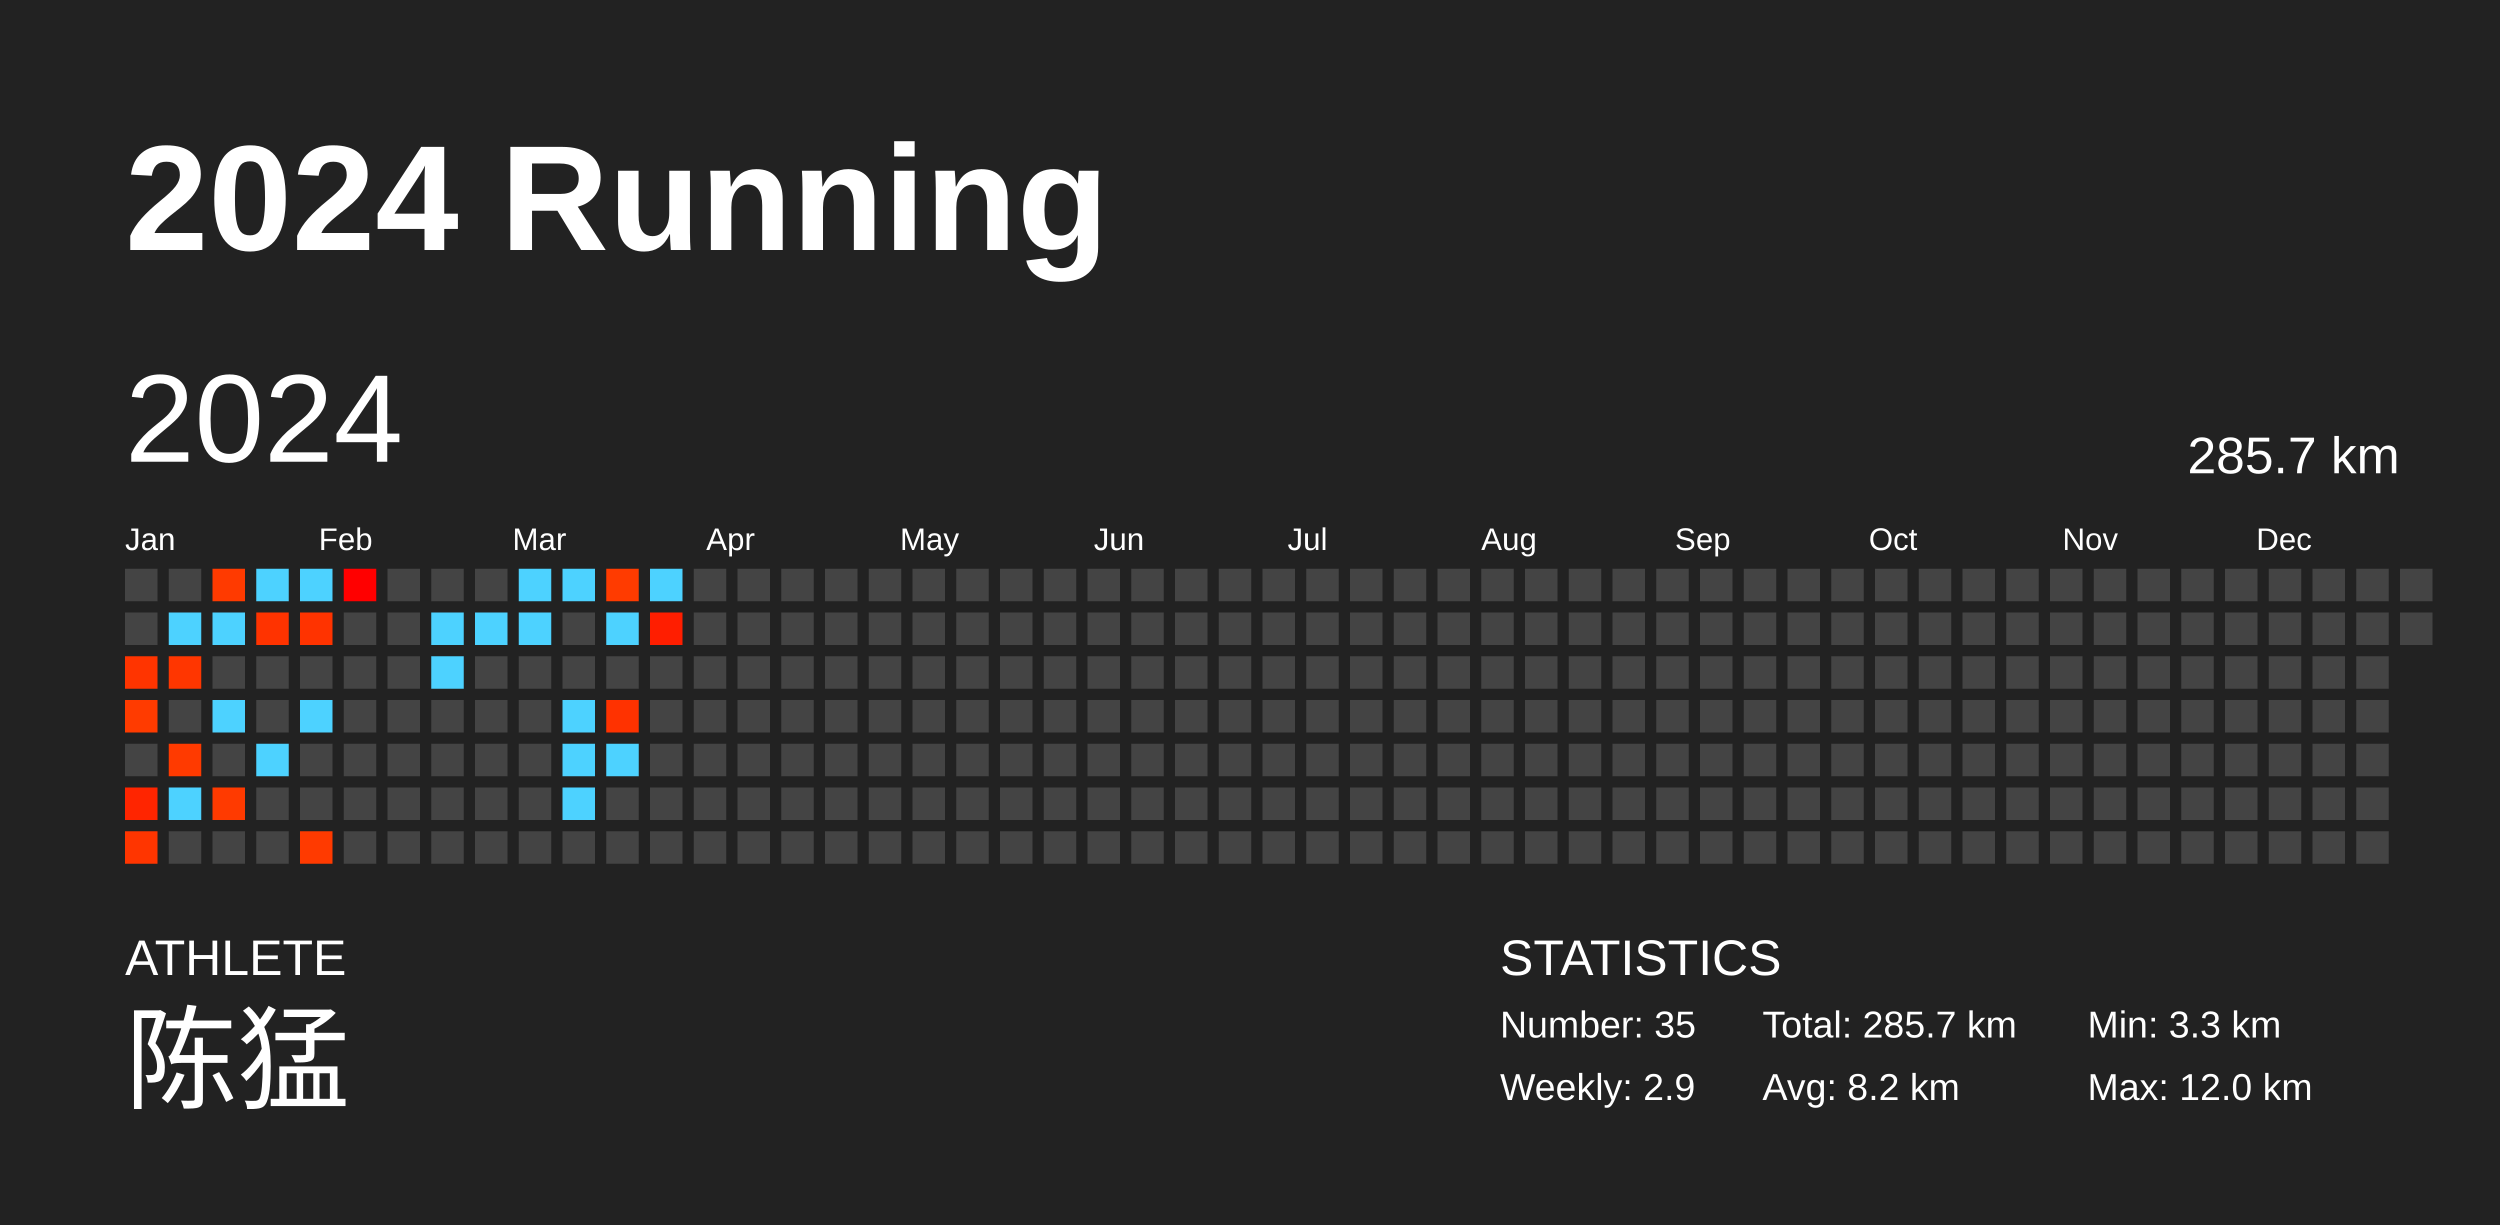
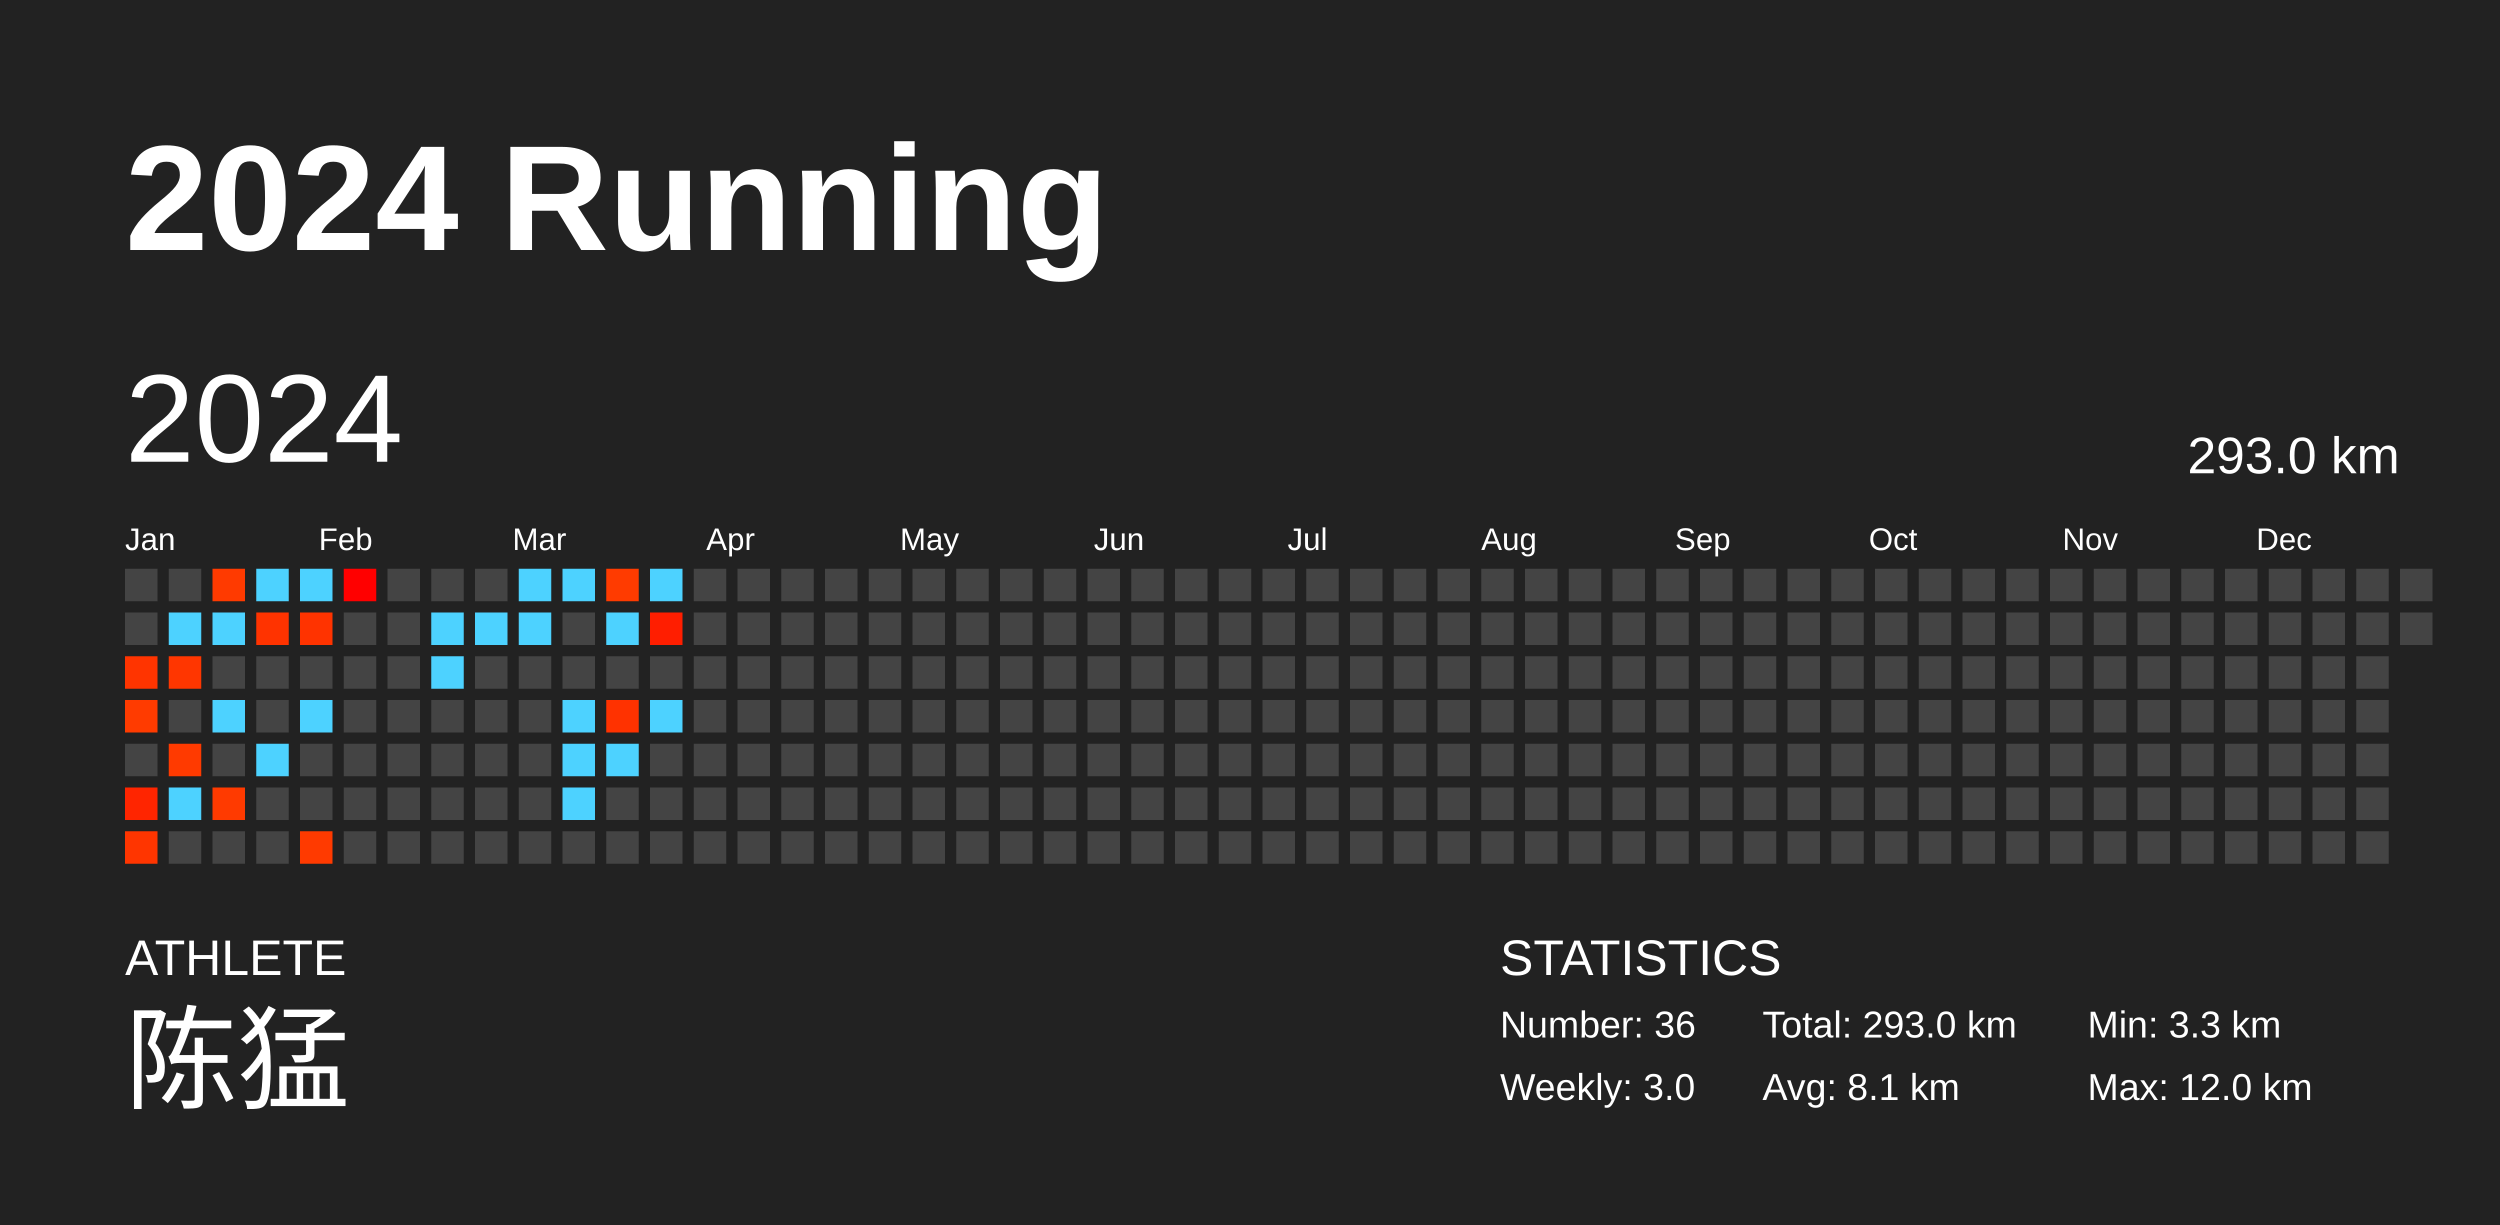
<svg xmlns="http://www.w3.org/2000/svg" baseProfile="full" height="98mm" version="1.1" viewBox="0,0,200,98" width="200mm">
  <defs />
  <rect fill="#222222" height="98" width="200" x="0" y="0" />
  <text fill="#FFFFFF" style="font-size:12px; font-family:Arial; font-weight:bold;" x="10" y="20">2024 Running</text>
  <text fill="#FFFFFF" style="font-size:4px; font-family:Arial" x="10" y="78">ATHLETE</text>
  <text fill="#FFFFFF" style="font-size:9px; font-family:Arial" x="10" y="88">陈猛</text>
  <text fill="#FFFFFF" style="font-size:4px; font-family:Arial" x="120" y="78">STATISTICS</text>
-   <text fill="#FFFFFF" style="font-size:3px; font-family:Arial" x="120" y="83">Number: 35</text>
-   <text fill="#FFFFFF" style="font-size:3px; font-family:Arial" x="120" y="88">Weekly: 2.9</text>
-   <text fill="#FFFFFF" style="font-size:3px; font-family:Arial" x="141" y="83">Total: 285.7 km</text>
-   <text fill="#FFFFFF" style="font-size:3px; font-family:Arial" x="141" y="88">Avg: 8.2 km</text>
+   <text fill="#FFFFFF" style="font-size:3px; font-family:Arial" x="120" y="83">Number: 36</text>
+   <text fill="#FFFFFF" style="font-size:3px; font-family:Arial" x="120" y="88">Weekly: 3.0</text>
+   <text fill="#FFFFFF" style="font-size:3px; font-family:Arial" x="141" y="83">Total: 293.0 km</text>
+   <text fill="#FFFFFF" style="font-size:3px; font-family:Arial" x="141" y="88">Avg: 8.1 km</text>
  <text fill="#FFFFFF" style="font-size:3px; font-family:Arial" x="167" y="83">Min: 3.3 km</text>
  <text fill="#FFFFFF" style="font-size:3px; font-family:Arial" x="167" y="88">Max: 12.0 km</text>
  <text dominant-baseline="hanging" fill="#FFFFFF" style="font-size:10.0px; font-family:Arial;" x="10" y="30">2024</text>
-   <text dominant-baseline="hanging" fill="#FFFFFF" style="font-size:4.125px; font-family:Arial;" x="175" y="35">285.7 km</text>
+   <text dominant-baseline="hanging" fill="#FFFFFF" style="font-size:4.125px; font-family:Arial;" x="175" y="35">293.0 km</text>
  <text fill="#FFFFFF" style="font-size:2.5px; font-family:Arial" x="10.0" y="44">Jan</text>
  <text fill="#FFFFFF" style="font-size:2.5px; font-family:Arial" x="25.5" y="44">Feb</text>
  <text fill="#FFFFFF" style="font-size:2.5px; font-family:Arial" x="41.0" y="44">Mar</text>
  <text fill="#FFFFFF" style="font-size:2.5px; font-family:Arial" x="56.5" y="44">Apr</text>
  <text fill="#FFFFFF" style="font-size:2.5px; font-family:Arial" x="72.0" y="44">May</text>
  <text fill="#FFFFFF" style="font-size:2.5px; font-family:Arial" x="87.5" y="44">Jun</text>
  <text fill="#FFFFFF" style="font-size:2.5px; font-family:Arial" x="103.0" y="44">Jul</text>
  <text fill="#FFFFFF" style="font-size:2.5px; font-family:Arial" x="118.5" y="44">Aug</text>
  <text fill="#FFFFFF" style="font-size:2.5px; font-family:Arial" x="134.0" y="44">Sep</text>
  <text fill="#FFFFFF" style="font-size:2.5px; font-family:Arial" x="149.5" y="44">Oct</text>
  <text fill="#FFFFFF" style="font-size:2.5px; font-family:Arial" x="165.0" y="44">Nov</text>
  <text fill="#FFFFFF" style="font-size:2.5px; font-family:Arial" x="180.5" y="44">Dec</text>
  <rect fill="#444444" height="2.6" width="2.6" x="10.0" y="45.5" />
  <rect fill="#444444" height="2.6" width="2.6" x="10.0" y="49.0" />
  <rect fill="#ff3400" height="2.6" width="2.6" x="10.0" y="52.5" />
  <rect fill="#ff3b00" height="2.6" width="2.6" x="10.0" y="56.0" />
  <rect fill="#444444" height="2.6" width="2.6" x="10.0" y="59.5" />
  <rect fill="#ff2500" height="2.6" width="2.6" x="10.0" y="63.0" />
  <rect fill="#ff3500" height="2.6" width="2.6" x="10.0" y="66.5" />
  <rect fill="#444444" height="2.6" width="2.6" x="13.5" y="45.5" />
  <rect fill="#4dd2ff" height="2.6" width="2.6" x="13.5" y="49.0" />
  <rect fill="#ff3600" height="2.6" width="2.6" x="13.5" y="52.5" />
  <rect fill="#444444" height="2.6" width="2.6" x="13.5" y="56.0" />
  <rect fill="#ff3a00" height="2.6" width="2.6" x="13.5" y="59.5" />
  <rect fill="#4dd2ff" height="2.6" width="2.6" x="13.5" y="63.0" />
  <rect fill="#444444" height="2.6" width="2.6" x="13.5" y="66.5" />
  <rect fill="#ff3a00" height="2.6" width="2.6" x="17.0" y="45.5" />
  <rect fill="#4dd2ff" height="2.6" width="2.6" x="17.0" y="49.0" />
  <rect fill="#444444" height="2.6" width="2.6" x="17.0" y="52.5" />
  <rect fill="#4dd2ff" height="2.6" width="2.6" x="17.0" y="56.0" />
  <rect fill="#444444" height="2.6" width="2.6" x="17.0" y="59.5" />
  <rect fill="#ff3a00" height="2.6" width="2.6" x="17.0" y="63.0" />
  <rect fill="#444444" height="2.6" width="2.6" x="17.0" y="66.5" />
  <rect fill="#4dd2ff" height="2.6" width="2.6" x="20.5" y="45.5" />
  <rect fill="#ff3300" height="2.6" width="2.6" x="20.5" y="49.0" />
  <rect fill="#444444" height="2.6" width="2.6" x="20.5" y="52.5" />
  <rect fill="#444444" height="2.6" width="2.6" x="20.5" y="56.0" />
  <rect fill="#4dd2ff" height="2.6" width="2.6" x="20.5" y="59.5" />
  <rect fill="#444444" height="2.6" width="2.6" x="20.5" y="63.0" />
  <rect fill="#444444" height="2.6" width="2.6" x="20.5" y="66.5" />
  <rect fill="#4dd2ff" height="2.6" width="2.6" x="24.0" y="45.5" />
  <rect fill="#ff3300" height="2.6" width="2.6" x="24.0" y="49.0" />
  <rect fill="#444444" height="2.6" width="2.6" x="24.0" y="52.5" />
  <rect fill="#4dd2ff" height="2.6" width="2.6" x="24.0" y="56.0" />
  <rect fill="#444444" height="2.6" width="2.6" x="24.0" y="59.5" />
  <rect fill="#444444" height="2.6" width="2.6" x="24.0" y="63.0" />
  <rect fill="#ff3a00" height="2.6" width="2.6" x="24.0" y="66.5" />
  <rect fill="#ff0000" height="2.6" width="2.6" x="27.5" y="45.5" />
  <rect fill="#444444" height="2.6" width="2.6" x="27.5" y="49.0" />
  <rect fill="#444444" height="2.6" width="2.6" x="27.5" y="52.5" />
  <rect fill="#444444" height="2.6" width="2.6" x="27.5" y="56.0" />
  <rect fill="#444444" height="2.6" width="2.6" x="27.5" y="59.5" />
  <rect fill="#444444" height="2.6" width="2.6" x="27.5" y="63.0" />
  <rect fill="#444444" height="2.6" width="2.6" x="27.5" y="66.5" />
  <rect fill="#444444" height="2.6" width="2.6" x="31.0" y="45.5" />
  <rect fill="#444444" height="2.6" width="2.6" x="31.0" y="49.0" />
  <rect fill="#444444" height="2.6" width="2.6" x="31.0" y="52.5" />
  <rect fill="#444444" height="2.6" width="2.6" x="31.0" y="56.0" />
  <rect fill="#444444" height="2.6" width="2.6" x="31.0" y="59.5" />
  <rect fill="#444444" height="2.6" width="2.6" x="31.0" y="63.0" />
  <rect fill="#444444" height="2.6" width="2.6" x="31.0" y="66.5" />
  <rect fill="#444444" height="2.6" width="2.6" x="34.5" y="45.5" />
  <rect fill="#4dd2ff" height="2.6" width="2.6" x="34.5" y="49.0" />
  <rect fill="#4dd2ff" height="2.6" width="2.6" x="34.5" y="52.5" />
  <rect fill="#444444" height="2.6" width="2.6" x="34.5" y="56.0" />
  <rect fill="#444444" height="2.6" width="2.6" x="34.5" y="59.5" />
  <rect fill="#444444" height="2.6" width="2.6" x="34.5" y="63.0" />
  <rect fill="#444444" height="2.6" width="2.6" x="34.5" y="66.5" />
  <rect fill="#444444" height="2.6" width="2.6" x="38.0" y="45.5" />
  <rect fill="#4dd2ff" height="2.6" width="2.6" x="38.0" y="49.0" />
  <rect fill="#444444" height="2.6" width="2.6" x="38.0" y="52.5" />
  <rect fill="#444444" height="2.6" width="2.6" x="38.0" y="56.0" />
  <rect fill="#444444" height="2.6" width="2.6" x="38.0" y="59.5" />
  <rect fill="#444444" height="2.6" width="2.6" x="38.0" y="63.0" />
  <rect fill="#444444" height="2.6" width="2.6" x="38.0" y="66.5" />
  <rect fill="#4dd2ff" height="2.6" width="2.6" x="41.5" y="45.5" />
  <rect fill="#4dd2ff" height="2.6" width="2.6" x="41.5" y="49.0" />
  <rect fill="#444444" height="2.6" width="2.6" x="41.5" y="52.5" />
  <rect fill="#444444" height="2.6" width="2.6" x="41.5" y="56.0" />
  <rect fill="#444444" height="2.6" width="2.6" x="41.5" y="59.5" />
  <rect fill="#444444" height="2.6" width="2.6" x="41.5" y="63.0" />
  <rect fill="#444444" height="2.6" width="2.6" x="41.5" y="66.5" />
  <rect fill="#4dd2ff" height="2.6" width="2.6" x="45.0" y="45.5" />
  <rect fill="#444444" height="2.6" width="2.6" x="45.0" y="49.0" />
  <rect fill="#444444" height="2.6" width="2.6" x="45.0" y="52.5" />
  <rect fill="#4dd2ff" height="2.6" width="2.6" x="45.0" y="56.0" />
  <rect fill="#4dd2ff" height="2.6" width="2.6" x="45.0" y="59.5" />
  <rect fill="#4dd2ff" height="2.6" width="2.6" x="45.0" y="63.0" />
  <rect fill="#444444" height="2.6" width="2.6" x="45.0" y="66.5" />
  <rect fill="#ff3b00" height="2.6" width="2.6" x="48.5" y="45.5" />
  <rect fill="#4dd2ff" height="2.6" width="2.6" x="48.5" y="49.0" />
  <rect fill="#444444" height="2.6" width="2.6" x="48.5" y="52.5" />
  <rect fill="#ff3200" height="2.6" width="2.6" x="48.5" y="56.0" />
  <rect fill="#4dd2ff" height="2.6" width="2.6" x="48.5" y="59.5" />
  <rect fill="#444444" height="2.6" width="2.6" x="48.5" y="63.0" />
  <rect fill="#444444" height="2.6" width="2.6" x="48.5" y="66.5" />
  <rect fill="#4dd2ff" height="2.6" width="2.6" x="52.0" y="45.5" />
  <rect fill="#ff1e00" height="2.6" width="2.6" x="52.0" y="49.0" />
  <rect fill="#444444" height="2.6" width="2.6" x="52.0" y="52.5" />
-   <rect fill="#444444" height="2.6" width="2.6" x="52.0" y="56.0" />
+   <rect fill="#4dd2ff" height="2.6" width="2.6" x="52.0" y="56.0" />
  <rect fill="#444444" height="2.6" width="2.6" x="52.0" y="59.5" />
  <rect fill="#444444" height="2.6" width="2.6" x="52.0" y="63.0" />
  <rect fill="#444444" height="2.6" width="2.6" x="52.0" y="66.5" />
  <rect fill="#444444" height="2.6" width="2.6" x="55.5" y="45.5" />
  <rect fill="#444444" height="2.6" width="2.6" x="55.5" y="49.0" />
  <rect fill="#444444" height="2.6" width="2.6" x="55.5" y="52.5" />
  <rect fill="#444444" height="2.6" width="2.6" x="55.5" y="56.0" />
  <rect fill="#444444" height="2.6" width="2.6" x="55.5" y="59.5" />
  <rect fill="#444444" height="2.6" width="2.6" x="55.5" y="63.0" />
  <rect fill="#444444" height="2.6" width="2.6" x="55.5" y="66.5" />
  <rect fill="#444444" height="2.6" width="2.6" x="59.0" y="45.5" />
  <rect fill="#444444" height="2.6" width="2.6" x="59.0" y="49.0" />
  <rect fill="#444444" height="2.6" width="2.6" x="59.0" y="52.5" />
  <rect fill="#444444" height="2.6" width="2.6" x="59.0" y="56.0" />
  <rect fill="#444444" height="2.6" width="2.6" x="59.0" y="59.5" />
  <rect fill="#444444" height="2.6" width="2.6" x="59.0" y="63.0" />
  <rect fill="#444444" height="2.6" width="2.6" x="59.0" y="66.5" />
  <rect fill="#444444" height="2.6" width="2.6" x="62.5" y="45.5" />
  <rect fill="#444444" height="2.6" width="2.6" x="62.5" y="49.0" />
  <rect fill="#444444" height="2.6" width="2.6" x="62.5" y="52.5" />
  <rect fill="#444444" height="2.6" width="2.6" x="62.5" y="56.0" />
  <rect fill="#444444" height="2.6" width="2.6" x="62.5" y="59.5" />
  <rect fill="#444444" height="2.6" width="2.6" x="62.5" y="63.0" />
  <rect fill="#444444" height="2.6" width="2.6" x="62.5" y="66.5" />
  <rect fill="#444444" height="2.6" width="2.6" x="66.0" y="45.5" />
  <rect fill="#444444" height="2.6" width="2.6" x="66.0" y="49.0" />
  <rect fill="#444444" height="2.6" width="2.6" x="66.0" y="52.5" />
  <rect fill="#444444" height="2.6" width="2.6" x="66.0" y="56.0" />
  <rect fill="#444444" height="2.6" width="2.6" x="66.0" y="59.5" />
  <rect fill="#444444" height="2.6" width="2.6" x="66.0" y="63.0" />
  <rect fill="#444444" height="2.6" width="2.6" x="66.0" y="66.5" />
  <rect fill="#444444" height="2.6" width="2.6" x="69.5" y="45.5" />
  <rect fill="#444444" height="2.6" width="2.6" x="69.5" y="49.0" />
  <rect fill="#444444" height="2.6" width="2.6" x="69.5" y="52.5" />
  <rect fill="#444444" height="2.6" width="2.6" x="69.5" y="56.0" />
  <rect fill="#444444" height="2.6" width="2.6" x="69.5" y="59.5" />
  <rect fill="#444444" height="2.6" width="2.6" x="69.5" y="63.0" />
  <rect fill="#444444" height="2.6" width="2.6" x="69.5" y="66.5" />
  <rect fill="#444444" height="2.6" width="2.6" x="73.0" y="45.5" />
  <rect fill="#444444" height="2.6" width="2.6" x="73.0" y="49.0" />
  <rect fill="#444444" height="2.6" width="2.6" x="73.0" y="52.5" />
  <rect fill="#444444" height="2.6" width="2.6" x="73.0" y="56.0" />
  <rect fill="#444444" height="2.6" width="2.6" x="73.0" y="59.5" />
  <rect fill="#444444" height="2.6" width="2.6" x="73.0" y="63.0" />
  <rect fill="#444444" height="2.6" width="2.6" x="73.0" y="66.5" />
  <rect fill="#444444" height="2.6" width="2.6" x="76.5" y="45.5" />
  <rect fill="#444444" height="2.6" width="2.6" x="76.5" y="49.0" />
  <rect fill="#444444" height="2.6" width="2.6" x="76.5" y="52.5" />
  <rect fill="#444444" height="2.6" width="2.6" x="76.5" y="56.0" />
  <rect fill="#444444" height="2.6" width="2.6" x="76.5" y="59.5" />
  <rect fill="#444444" height="2.6" width="2.6" x="76.5" y="63.0" />
  <rect fill="#444444" height="2.6" width="2.6" x="76.5" y="66.5" />
  <rect fill="#444444" height="2.6" width="2.6" x="80.0" y="45.5" />
  <rect fill="#444444" height="2.6" width="2.6" x="80.0" y="49.0" />
  <rect fill="#444444" height="2.6" width="2.6" x="80.0" y="52.5" />
  <rect fill="#444444" height="2.6" width="2.6" x="80.0" y="56.0" />
  <rect fill="#444444" height="2.6" width="2.6" x="80.0" y="59.5" />
  <rect fill="#444444" height="2.6" width="2.6" x="80.0" y="63.0" />
  <rect fill="#444444" height="2.6" width="2.6" x="80.0" y="66.5" />
  <rect fill="#444444" height="2.6" width="2.6" x="83.5" y="45.5" />
  <rect fill="#444444" height="2.6" width="2.6" x="83.5" y="49.0" />
  <rect fill="#444444" height="2.6" width="2.6" x="83.5" y="52.5" />
  <rect fill="#444444" height="2.6" width="2.6" x="83.5" y="56.0" />
  <rect fill="#444444" height="2.6" width="2.6" x="83.5" y="59.5" />
  <rect fill="#444444" height="2.6" width="2.6" x="83.5" y="63.0" />
  <rect fill="#444444" height="2.6" width="2.6" x="83.5" y="66.5" />
  <rect fill="#444444" height="2.6" width="2.6" x="87.0" y="45.5" />
  <rect fill="#444444" height="2.6" width="2.6" x="87.0" y="49.0" />
  <rect fill="#444444" height="2.6" width="2.6" x="87.0" y="52.5" />
  <rect fill="#444444" height="2.6" width="2.6" x="87.0" y="56.0" />
  <rect fill="#444444" height="2.6" width="2.6" x="87.0" y="59.5" />
  <rect fill="#444444" height="2.6" width="2.6" x="87.0" y="63.0" />
  <rect fill="#444444" height="2.6" width="2.6" x="87.0" y="66.5" />
  <rect fill="#444444" height="2.6" width="2.6" x="90.5" y="45.5" />
  <rect fill="#444444" height="2.6" width="2.6" x="90.5" y="49.0" />
  <rect fill="#444444" height="2.6" width="2.6" x="90.5" y="52.5" />
  <rect fill="#444444" height="2.6" width="2.6" x="90.5" y="56.0" />
  <rect fill="#444444" height="2.6" width="2.6" x="90.5" y="59.5" />
  <rect fill="#444444" height="2.6" width="2.6" x="90.5" y="63.0" />
  <rect fill="#444444" height="2.6" width="2.6" x="90.5" y="66.5" />
  <rect fill="#444444" height="2.6" width="2.6" x="94.0" y="45.5" />
  <rect fill="#444444" height="2.6" width="2.6" x="94.0" y="49.0" />
  <rect fill="#444444" height="2.6" width="2.6" x="94.0" y="52.5" />
  <rect fill="#444444" height="2.6" width="2.6" x="94.0" y="56.0" />
  <rect fill="#444444" height="2.6" width="2.6" x="94.0" y="59.5" />
  <rect fill="#444444" height="2.6" width="2.6" x="94.0" y="63.0" />
  <rect fill="#444444" height="2.6" width="2.6" x="94.0" y="66.5" />
  <rect fill="#444444" height="2.6" width="2.6" x="97.5" y="45.5" />
  <rect fill="#444444" height="2.6" width="2.6" x="97.5" y="49.0" />
  <rect fill="#444444" height="2.6" width="2.6" x="97.5" y="52.5" />
  <rect fill="#444444" height="2.6" width="2.6" x="97.5" y="56.0" />
  <rect fill="#444444" height="2.6" width="2.6" x="97.5" y="59.5" />
  <rect fill="#444444" height="2.6" width="2.6" x="97.5" y="63.0" />
  <rect fill="#444444" height="2.6" width="2.6" x="97.5" y="66.5" />
  <rect fill="#444444" height="2.6" width="2.6" x="101.0" y="45.5" />
  <rect fill="#444444" height="2.6" width="2.6" x="101.0" y="49.0" />
  <rect fill="#444444" height="2.6" width="2.6" x="101.0" y="52.5" />
  <rect fill="#444444" height="2.6" width="2.6" x="101.0" y="56.0" />
  <rect fill="#444444" height="2.6" width="2.6" x="101.0" y="59.5" />
  <rect fill="#444444" height="2.6" width="2.6" x="101.0" y="63.0" />
  <rect fill="#444444" height="2.6" width="2.6" x="101.0" y="66.5" />
  <rect fill="#444444" height="2.6" width="2.6" x="104.5" y="45.5" />
  <rect fill="#444444" height="2.6" width="2.6" x="104.5" y="49.0" />
  <rect fill="#444444" height="2.6" width="2.6" x="104.5" y="52.5" />
  <rect fill="#444444" height="2.6" width="2.6" x="104.5" y="56.0" />
  <rect fill="#444444" height="2.6" width="2.6" x="104.5" y="59.5" />
  <rect fill="#444444" height="2.6" width="2.6" x="104.5" y="63.0" />
  <rect fill="#444444" height="2.6" width="2.6" x="104.5" y="66.5" />
  <rect fill="#444444" height="2.6" width="2.6" x="108.0" y="45.5" />
  <rect fill="#444444" height="2.6" width="2.6" x="108.0" y="49.0" />
  <rect fill="#444444" height="2.6" width="2.6" x="108.0" y="52.5" />
  <rect fill="#444444" height="2.6" width="2.6" x="108.0" y="56.0" />
  <rect fill="#444444" height="2.6" width="2.6" x="108.0" y="59.5" />
  <rect fill="#444444" height="2.6" width="2.6" x="108.0" y="63.0" />
  <rect fill="#444444" height="2.6" width="2.6" x="108.0" y="66.5" />
  <rect fill="#444444" height="2.6" width="2.6" x="111.5" y="45.5" />
  <rect fill="#444444" height="2.6" width="2.6" x="111.5" y="49.0" />
  <rect fill="#444444" height="2.6" width="2.6" x="111.5" y="52.5" />
  <rect fill="#444444" height="2.6" width="2.6" x="111.5" y="56.0" />
  <rect fill="#444444" height="2.6" width="2.6" x="111.5" y="59.5" />
  <rect fill="#444444" height="2.6" width="2.6" x="111.5" y="63.0" />
  <rect fill="#444444" height="2.6" width="2.6" x="111.5" y="66.5" />
  <rect fill="#444444" height="2.6" width="2.6" x="115.0" y="45.5" />
  <rect fill="#444444" height="2.6" width="2.6" x="115.0" y="49.0" />
  <rect fill="#444444" height="2.6" width="2.6" x="115.0" y="52.5" />
  <rect fill="#444444" height="2.6" width="2.6" x="115.0" y="56.0" />
  <rect fill="#444444" height="2.6" width="2.6" x="115.0" y="59.5" />
  <rect fill="#444444" height="2.6" width="2.6" x="115.0" y="63.0" />
  <rect fill="#444444" height="2.6" width="2.6" x="115.0" y="66.5" />
  <rect fill="#444444" height="2.6" width="2.6" x="118.5" y="45.5" />
  <rect fill="#444444" height="2.6" width="2.6" x="118.5" y="49.0" />
  <rect fill="#444444" height="2.6" width="2.6" x="118.5" y="52.5" />
  <rect fill="#444444" height="2.6" width="2.6" x="118.5" y="56.0" />
  <rect fill="#444444" height="2.6" width="2.6" x="118.5" y="59.5" />
  <rect fill="#444444" height="2.6" width="2.6" x="118.5" y="63.0" />
  <rect fill="#444444" height="2.6" width="2.6" x="118.5" y="66.5" />
  <rect fill="#444444" height="2.6" width="2.6" x="122.0" y="45.5" />
  <rect fill="#444444" height="2.6" width="2.6" x="122.0" y="49.0" />
  <rect fill="#444444" height="2.6" width="2.6" x="122.0" y="52.5" />
  <rect fill="#444444" height="2.6" width="2.6" x="122.0" y="56.0" />
  <rect fill="#444444" height="2.6" width="2.6" x="122.0" y="59.5" />
  <rect fill="#444444" height="2.6" width="2.6" x="122.0" y="63.0" />
  <rect fill="#444444" height="2.6" width="2.6" x="122.0" y="66.5" />
  <rect fill="#444444" height="2.6" width="2.6" x="125.5" y="45.5" />
  <rect fill="#444444" height="2.6" width="2.6" x="125.5" y="49.0" />
  <rect fill="#444444" height="2.6" width="2.6" x="125.5" y="52.5" />
  <rect fill="#444444" height="2.6" width="2.6" x="125.5" y="56.0" />
  <rect fill="#444444" height="2.6" width="2.6" x="125.5" y="59.5" />
  <rect fill="#444444" height="2.6" width="2.6" x="125.5" y="63.0" />
  <rect fill="#444444" height="2.6" width="2.6" x="125.5" y="66.5" />
  <rect fill="#444444" height="2.6" width="2.6" x="129.0" y="45.5" />
  <rect fill="#444444" height="2.6" width="2.6" x="129.0" y="49.0" />
  <rect fill="#444444" height="2.6" width="2.6" x="129.0" y="52.5" />
  <rect fill="#444444" height="2.6" width="2.6" x="129.0" y="56.0" />
  <rect fill="#444444" height="2.6" width="2.6" x="129.0" y="59.5" />
  <rect fill="#444444" height="2.6" width="2.6" x="129.0" y="63.0" />
  <rect fill="#444444" height="2.6" width="2.6" x="129.0" y="66.5" />
  <rect fill="#444444" height="2.6" width="2.6" x="132.5" y="45.5" />
  <rect fill="#444444" height="2.6" width="2.6" x="132.5" y="49.0" />
  <rect fill="#444444" height="2.6" width="2.6" x="132.5" y="52.5" />
  <rect fill="#444444" height="2.6" width="2.6" x="132.5" y="56.0" />
  <rect fill="#444444" height="2.6" width="2.6" x="132.5" y="59.5" />
  <rect fill="#444444" height="2.6" width="2.6" x="132.5" y="63.0" />
  <rect fill="#444444" height="2.6" width="2.6" x="132.5" y="66.5" />
  <rect fill="#444444" height="2.6" width="2.6" x="136.0" y="45.5" />
  <rect fill="#444444" height="2.6" width="2.6" x="136.0" y="49.0" />
  <rect fill="#444444" height="2.6" width="2.6" x="136.0" y="52.5" />
  <rect fill="#444444" height="2.6" width="2.6" x="136.0" y="56.0" />
  <rect fill="#444444" height="2.6" width="2.6" x="136.0" y="59.5" />
  <rect fill="#444444" height="2.6" width="2.6" x="136.0" y="63.0" />
  <rect fill="#444444" height="2.6" width="2.6" x="136.0" y="66.5" />
  <rect fill="#444444" height="2.6" width="2.6" x="139.5" y="45.5" />
  <rect fill="#444444" height="2.6" width="2.6" x="139.5" y="49.0" />
  <rect fill="#444444" height="2.6" width="2.6" x="139.5" y="52.5" />
  <rect fill="#444444" height="2.6" width="2.6" x="139.5" y="56.0" />
  <rect fill="#444444" height="2.6" width="2.6" x="139.5" y="59.5" />
  <rect fill="#444444" height="2.6" width="2.6" x="139.5" y="63.0" />
  <rect fill="#444444" height="2.6" width="2.6" x="139.5" y="66.5" />
  <rect fill="#444444" height="2.6" width="2.6" x="143.0" y="45.5" />
  <rect fill="#444444" height="2.6" width="2.6" x="143.0" y="49.0" />
  <rect fill="#444444" height="2.6" width="2.6" x="143.0" y="52.5" />
  <rect fill="#444444" height="2.6" width="2.6" x="143.0" y="56.0" />
  <rect fill="#444444" height="2.6" width="2.6" x="143.0" y="59.5" />
  <rect fill="#444444" height="2.6" width="2.6" x="143.0" y="63.0" />
  <rect fill="#444444" height="2.6" width="2.6" x="143.0" y="66.5" />
  <rect fill="#444444" height="2.6" width="2.6" x="146.5" y="45.5" />
  <rect fill="#444444" height="2.6" width="2.6" x="146.5" y="49.0" />
  <rect fill="#444444" height="2.6" width="2.6" x="146.5" y="52.5" />
  <rect fill="#444444" height="2.6" width="2.6" x="146.5" y="56.0" />
  <rect fill="#444444" height="2.6" width="2.6" x="146.5" y="59.5" />
  <rect fill="#444444" height="2.6" width="2.6" x="146.5" y="63.0" />
  <rect fill="#444444" height="2.6" width="2.6" x="146.5" y="66.5" />
  <rect fill="#444444" height="2.6" width="2.6" x="150.0" y="45.5" />
  <rect fill="#444444" height="2.6" width="2.6" x="150.0" y="49.0" />
  <rect fill="#444444" height="2.6" width="2.6" x="150.0" y="52.5" />
  <rect fill="#444444" height="2.6" width="2.6" x="150.0" y="56.0" />
  <rect fill="#444444" height="2.6" width="2.6" x="150.0" y="59.5" />
  <rect fill="#444444" height="2.6" width="2.6" x="150.0" y="63.0" />
  <rect fill="#444444" height="2.6" width="2.6" x="150.0" y="66.5" />
  <rect fill="#444444" height="2.6" width="2.6" x="153.5" y="45.5" />
  <rect fill="#444444" height="2.6" width="2.6" x="153.5" y="49.0" />
  <rect fill="#444444" height="2.6" width="2.6" x="153.5" y="52.5" />
  <rect fill="#444444" height="2.6" width="2.6" x="153.5" y="56.0" />
  <rect fill="#444444" height="2.6" width="2.6" x="153.5" y="59.5" />
  <rect fill="#444444" height="2.6" width="2.6" x="153.5" y="63.0" />
  <rect fill="#444444" height="2.6" width="2.6" x="153.5" y="66.5" />
  <rect fill="#444444" height="2.6" width="2.6" x="157.0" y="45.5" />
  <rect fill="#444444" height="2.6" width="2.6" x="157.0" y="49.0" />
  <rect fill="#444444" height="2.6" width="2.6" x="157.0" y="52.5" />
  <rect fill="#444444" height="2.6" width="2.6" x="157.0" y="56.0" />
  <rect fill="#444444" height="2.6" width="2.6" x="157.0" y="59.5" />
  <rect fill="#444444" height="2.6" width="2.6" x="157.0" y="63.0" />
  <rect fill="#444444" height="2.6" width="2.6" x="157.0" y="66.5" />
  <rect fill="#444444" height="2.6" width="2.6" x="160.5" y="45.5" />
  <rect fill="#444444" height="2.6" width="2.6" x="160.5" y="49.0" />
  <rect fill="#444444" height="2.6" width="2.6" x="160.5" y="52.5" />
  <rect fill="#444444" height="2.6" width="2.6" x="160.5" y="56.0" />
  <rect fill="#444444" height="2.6" width="2.6" x="160.5" y="59.5" />
  <rect fill="#444444" height="2.6" width="2.6" x="160.5" y="63.0" />
  <rect fill="#444444" height="2.6" width="2.6" x="160.5" y="66.5" />
  <rect fill="#444444" height="2.6" width="2.6" x="164.0" y="45.5" />
  <rect fill="#444444" height="2.6" width="2.6" x="164.0" y="49.0" />
  <rect fill="#444444" height="2.6" width="2.6" x="164.0" y="52.5" />
  <rect fill="#444444" height="2.6" width="2.6" x="164.0" y="56.0" />
  <rect fill="#444444" height="2.6" width="2.6" x="164.0" y="59.5" />
  <rect fill="#444444" height="2.6" width="2.6" x="164.0" y="63.0" />
  <rect fill="#444444" height="2.6" width="2.6" x="164.0" y="66.5" />
  <rect fill="#444444" height="2.6" width="2.6" x="167.5" y="45.5" />
  <rect fill="#444444" height="2.6" width="2.6" x="167.5" y="49.0" />
  <rect fill="#444444" height="2.6" width="2.6" x="167.5" y="52.5" />
  <rect fill="#444444" height="2.6" width="2.6" x="167.5" y="56.0" />
  <rect fill="#444444" height="2.6" width="2.6" x="167.5" y="59.5" />
  <rect fill="#444444" height="2.6" width="2.6" x="167.5" y="63.0" />
  <rect fill="#444444" height="2.6" width="2.6" x="167.5" y="66.5" />
  <rect fill="#444444" height="2.6" width="2.6" x="171.0" y="45.5" />
  <rect fill="#444444" height="2.6" width="2.6" x="171.0" y="49.0" />
  <rect fill="#444444" height="2.6" width="2.6" x="171.0" y="52.5" />
  <rect fill="#444444" height="2.6" width="2.6" x="171.0" y="56.0" />
  <rect fill="#444444" height="2.6" width="2.6" x="171.0" y="59.5" />
  <rect fill="#444444" height="2.6" width="2.6" x="171.0" y="63.0" />
  <rect fill="#444444" height="2.6" width="2.6" x="171.0" y="66.5" />
  <rect fill="#444444" height="2.6" width="2.6" x="174.5" y="45.5" />
  <rect fill="#444444" height="2.6" width="2.6" x="174.5" y="49.0" />
  <rect fill="#444444" height="2.6" width="2.6" x="174.5" y="52.5" />
  <rect fill="#444444" height="2.6" width="2.6" x="174.5" y="56.0" />
  <rect fill="#444444" height="2.6" width="2.6" x="174.5" y="59.5" />
  <rect fill="#444444" height="2.6" width="2.6" x="174.5" y="63.0" />
  <rect fill="#444444" height="2.6" width="2.6" x="174.5" y="66.5" />
  <rect fill="#444444" height="2.6" width="2.6" x="178.0" y="45.5" />
  <rect fill="#444444" height="2.6" width="2.6" x="178.0" y="49.0" />
  <rect fill="#444444" height="2.6" width="2.6" x="178.0" y="52.5" />
  <rect fill="#444444" height="2.6" width="2.6" x="178.0" y="56.0" />
  <rect fill="#444444" height="2.6" width="2.6" x="178.0" y="59.5" />
  <rect fill="#444444" height="2.6" width="2.6" x="178.0" y="63.0" />
  <rect fill="#444444" height="2.6" width="2.6" x="178.0" y="66.5" />
  <rect fill="#444444" height="2.6" width="2.6" x="181.5" y="45.5" />
  <rect fill="#444444" height="2.6" width="2.6" x="181.5" y="49.0" />
  <rect fill="#444444" height="2.6" width="2.6" x="181.5" y="52.5" />
  <rect fill="#444444" height="2.6" width="2.6" x="181.5" y="56.0" />
  <rect fill="#444444" height="2.6" width="2.6" x="181.5" y="59.5" />
  <rect fill="#444444" height="2.6" width="2.6" x="181.5" y="63.0" />
  <rect fill="#444444" height="2.6" width="2.6" x="181.5" y="66.5" />
  <rect fill="#444444" height="2.6" width="2.6" x="185.0" y="45.5" />
  <rect fill="#444444" height="2.6" width="2.6" x="185.0" y="49.0" />
  <rect fill="#444444" height="2.6" width="2.6" x="185.0" y="52.5" />
  <rect fill="#444444" height="2.6" width="2.6" x="185.0" y="56.0" />
  <rect fill="#444444" height="2.6" width="2.6" x="185.0" y="59.5" />
  <rect fill="#444444" height="2.6" width="2.6" x="185.0" y="63.0" />
  <rect fill="#444444" height="2.6" width="2.6" x="185.0" y="66.5" />
  <rect fill="#444444" height="2.6" width="2.6" x="188.5" y="45.5" />
  <rect fill="#444444" height="2.6" width="2.6" x="188.5" y="49.0" />
  <rect fill="#444444" height="2.6" width="2.6" x="188.5" y="52.5" />
  <rect fill="#444444" height="2.6" width="2.6" x="188.5" y="56.0" />
  <rect fill="#444444" height="2.6" width="2.6" x="188.5" y="59.5" />
  <rect fill="#444444" height="2.6" width="2.6" x="188.5" y="63.0" />
  <rect fill="#444444" height="2.6" width="2.6" x="188.5" y="66.5" />
  <rect fill="#444444" height="2.6" width="2.6" x="192.0" y="45.5" />
  <rect fill="#444444" height="2.6" width="2.6" x="192.0" y="49.0" />
</svg>
